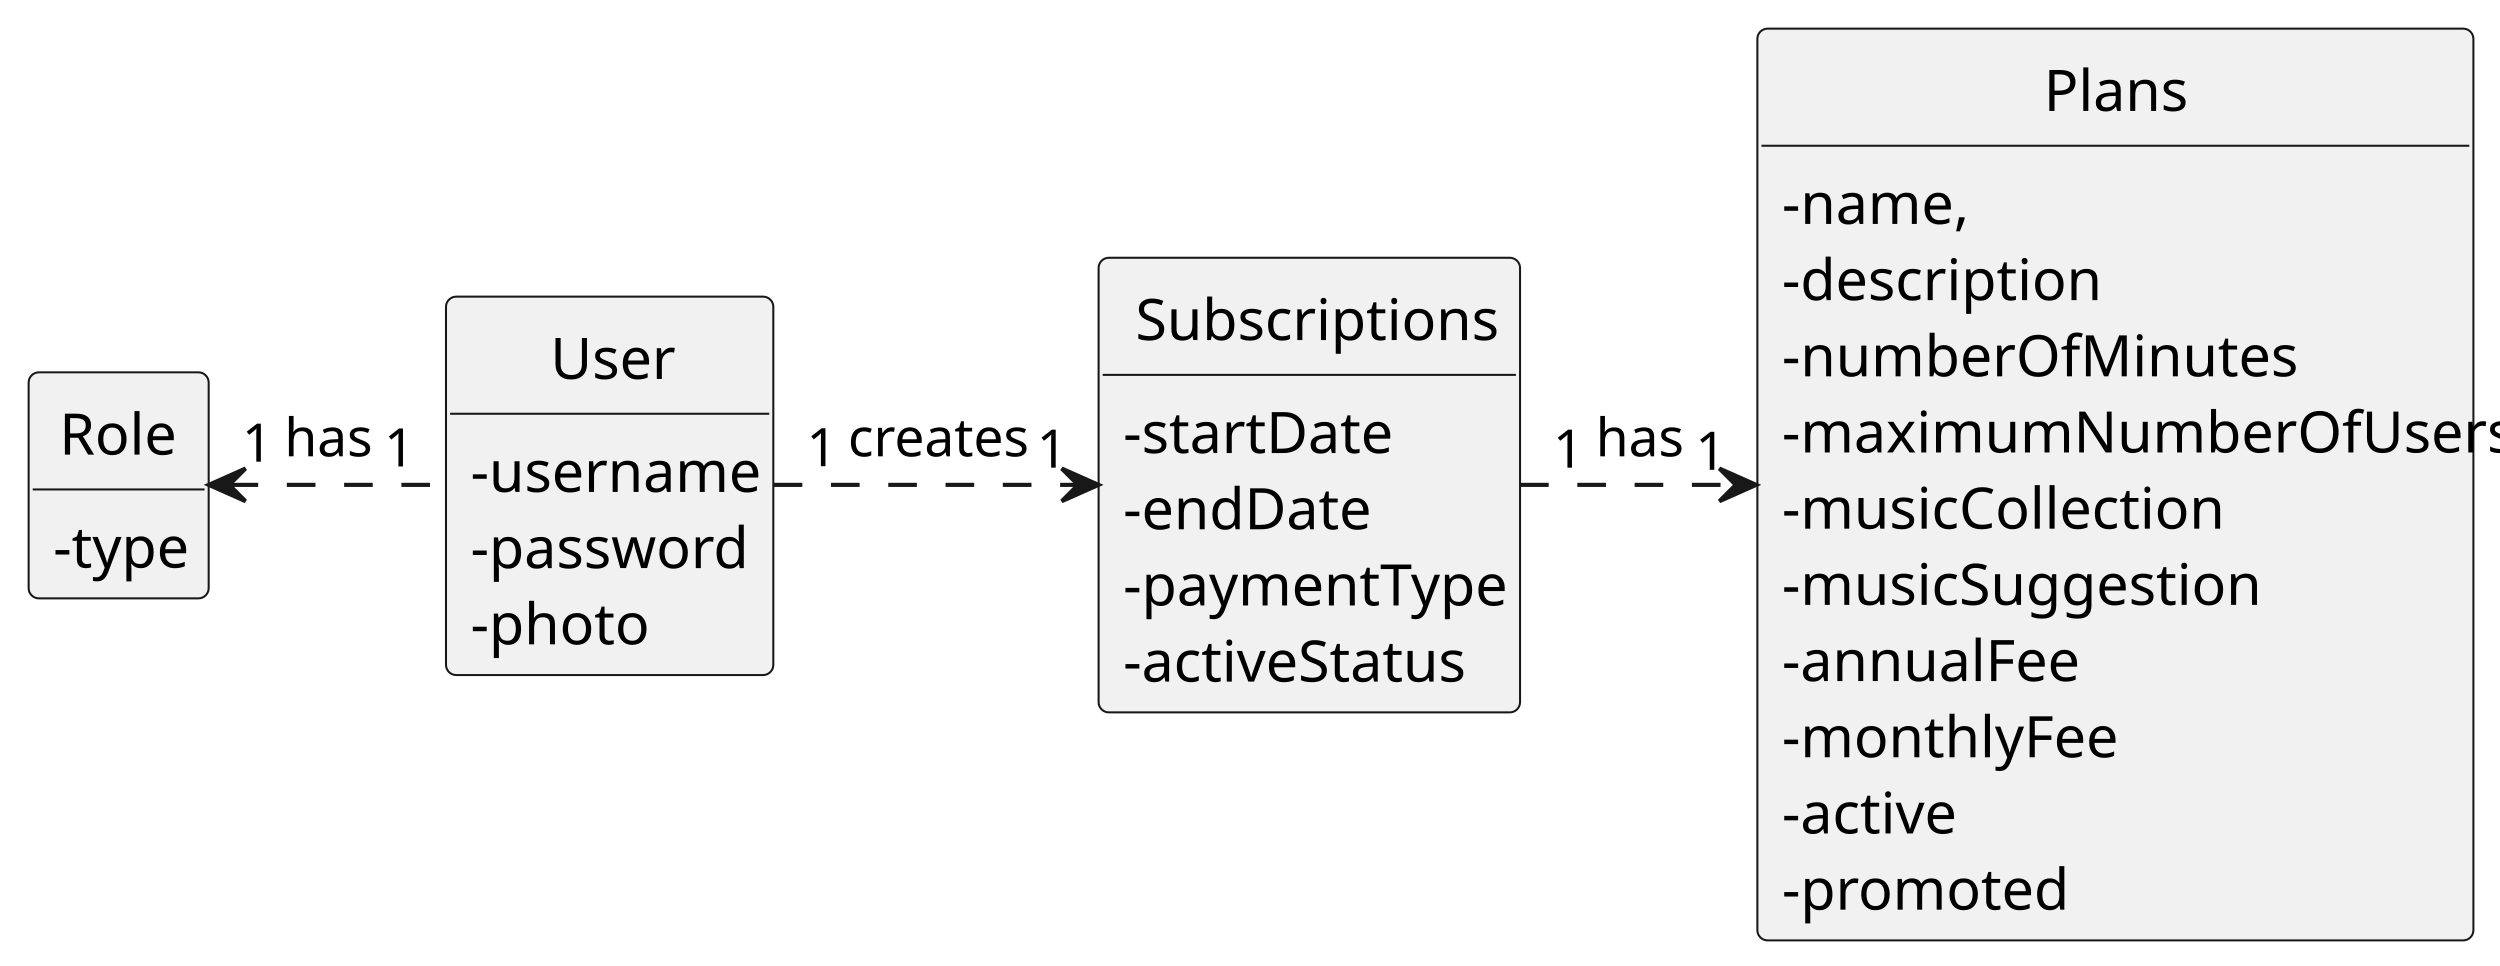
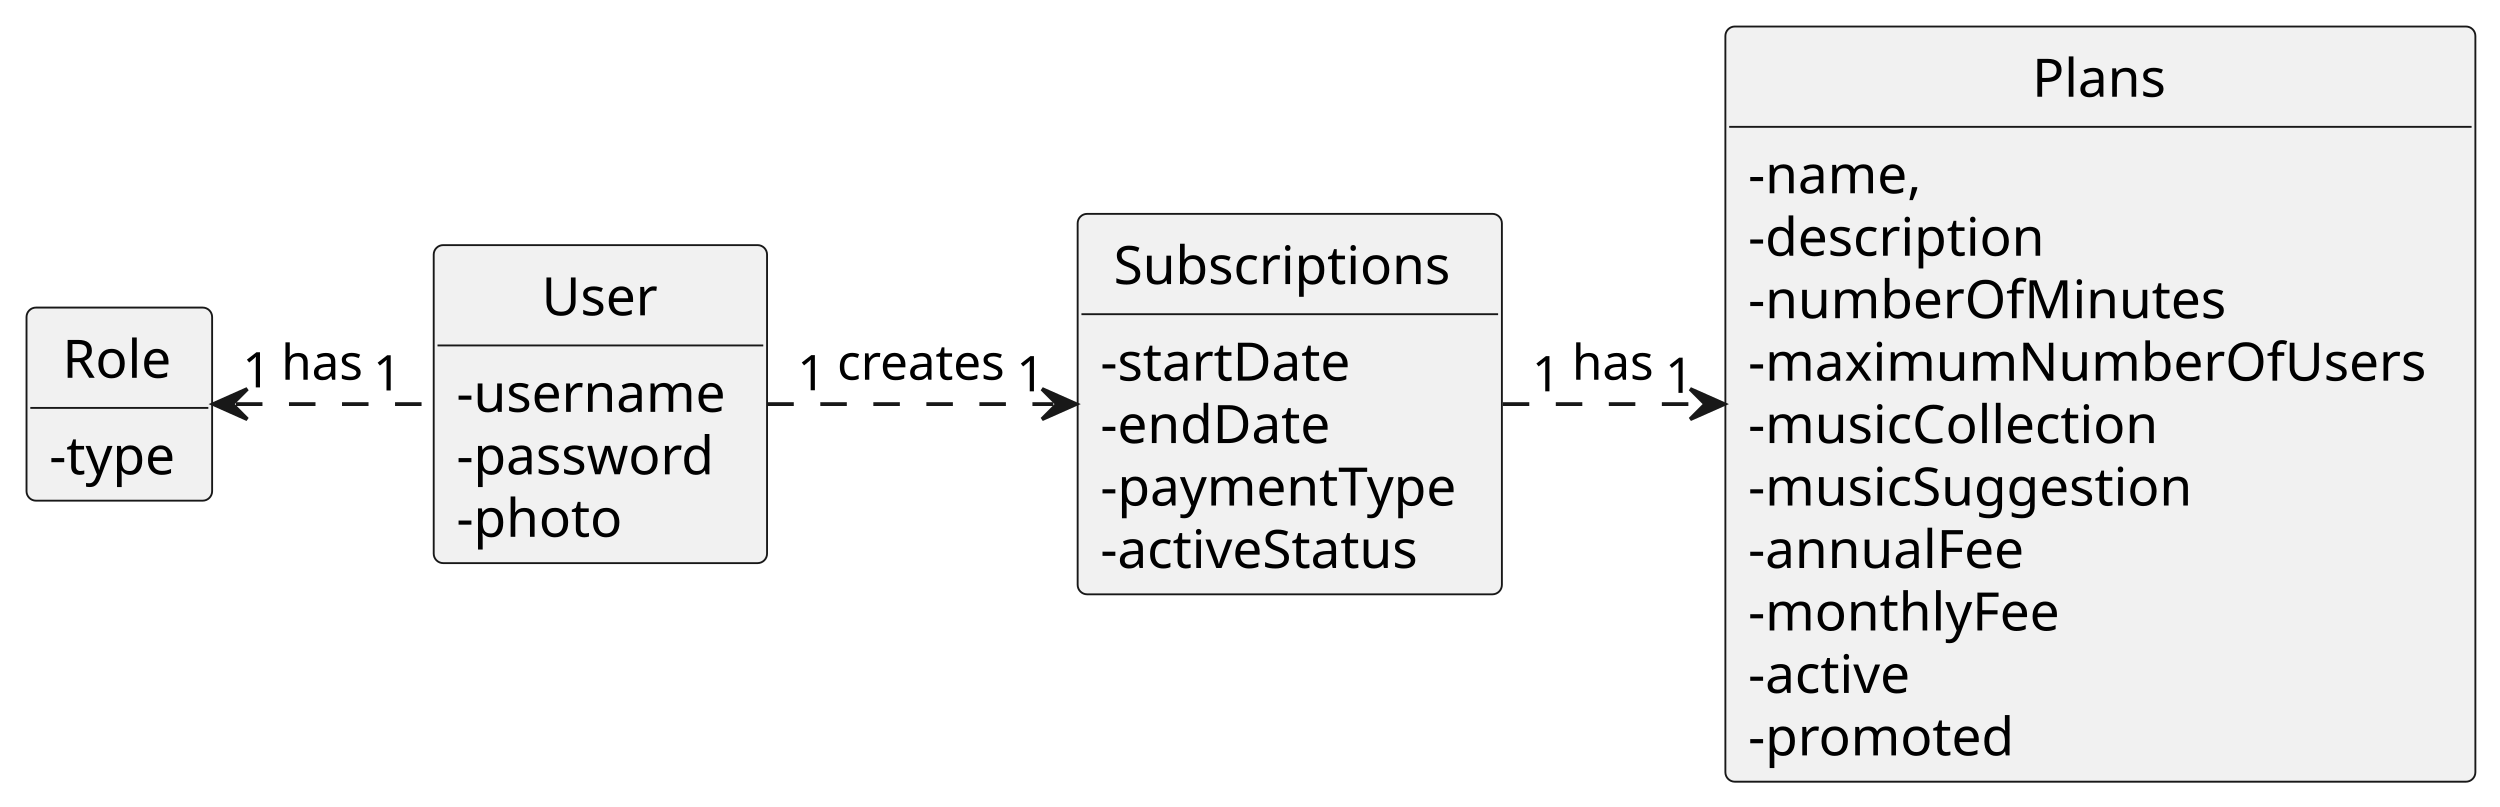
- <svg xmlns="http://www.w3.org/2000/svg" contentStyleType="text/css" height="236px" preserveAspectRatio="none" style="width:611px;height:236px;background:#FFFFFF;" version="1.1" viewBox="0 0 611 236" width="611px" zoomAndPan="magnify">
+ <svg xmlns="http://www.w3.org/2000/svg" contentStyleType="text/css" height="213px" preserveAspectRatio="none" style="width:660px;height:213px;background:#FFFFFF;" version="1.1" viewBox="0 0 660 213" width="660px" zoomAndPan="magnify">
  <defs />
  <g>
    <g id="elem_User">
-       <rect codeLine="6" fill="#F1F1F1" height="92.484" id="User" rx="2.5" ry="2.5" style="stroke:#181818;stroke-width:0.5;" width="80" x="109" y="72.5" />
-       <text fill="#000000" font-family="sans-serif" font-size="14" lengthAdjust="spacing" textLength="29" x="134.5" y="92.607">User</text>
-       <line style="stroke:#181818;stroke-width:0.5;" x1="110" x2="188" y1="101.121" y2="101.121" />
-       <text fill="#000000" font-family="sans-serif" font-size="14" lengthAdjust="spacing" textLength="68" x="115" y="120.228">-username</text>
-       <text fill="#000000" font-family="sans-serif" font-size="14" lengthAdjust="spacing" textLength="65" x="115" y="138.85">-password</text>
-       <text fill="#000000" font-family="sans-serif" font-size="14" lengthAdjust="spacing" textLength="41" x="115" y="157.471">-photo</text>
+       <rect codeLine="6" fill="#F1F1F1" height="83.953" id="User" rx="2.5" ry="2.5" style="stroke:#181818;stroke-width:0.5;" width="88" x="114.5" y="64.71" />
+       <text fill="#000000" font-family="sans-serif" font-size="14" lengthAdjust="spacing" textLength="31" x="143" y="83.245">User</text>
+       <line style="stroke:#181818;stroke-width:0.5;" x1="115.5" x2="201.5" y1="91.198" y2="91.198" />
+       <text fill="#000000" font-family="sans-serif" font-size="14" lengthAdjust="spacing" textLength="76" x="120.5" y="108.733">-username</text>
+       <text fill="#000000" font-family="sans-serif" font-size="14" lengthAdjust="spacing" textLength="74" x="120.5" y="125.222">-password</text>
+       <text fill="#000000" font-family="sans-serif" font-size="14" lengthAdjust="spacing" textLength="49" x="120.5" y="141.71">-photo</text>
    </g>
    <g id="elem_Subscriptions">
-       <rect codeLine="12" fill="#F1F1F1" height="111.106" id="Subscriptions" rx="2.5" ry="2.5" style="stroke:#181818;stroke-width:0.5;" width="103" x="268.5" y="63" />
-       <text fill="#000000" font-family="sans-serif" font-size="14" lengthAdjust="spacing" textLength="85" x="277.5" y="83.107">Subscriptions</text>
-       <line style="stroke:#181818;stroke-width:0.5;" x1="269.5" x2="370.5" y1="91.621" y2="91.621" />
-       <text fill="#000000" font-family="sans-serif" font-size="14" lengthAdjust="spacing" textLength="63" x="274.5" y="110.728">-startDate</text>
-       <text fill="#000000" font-family="sans-serif" font-size="14" lengthAdjust="spacing" textLength="59" x="274.5" y="129.35">-endDate</text>
-       <text fill="#000000" font-family="sans-serif" font-size="14" lengthAdjust="spacing" textLength="91" x="274.5" y="147.971">-paymentType</text>
-       <text fill="#000000" font-family="sans-serif" font-size="14" lengthAdjust="spacing" textLength="82" x="274.5" y="166.592">-activeStatus</text>
+       <rect codeLine="12" fill="#F1F1F1" height="100.441" id="Subscriptions" rx="2.5" ry="2.5" style="stroke:#181818;stroke-width:0.5;" width="112" x="284.5" y="56.46" />
+       <text fill="#000000" font-family="sans-serif" font-size="14" lengthAdjust="spacing" textLength="93" x="294" y="74.995">Subscriptions</text>
+       <line style="stroke:#181818;stroke-width:0.5;" x1="285.5" x2="395.5" y1="82.948" y2="82.948" />
+       <text fill="#000000" font-family="sans-serif" font-size="14" lengthAdjust="spacing" textLength="70" x="290.5" y="100.483">-startDate</text>
+       <text fill="#000000" font-family="sans-serif" font-size="14" lengthAdjust="spacing" textLength="65" x="290.5" y="116.972">-endDate</text>
+       <text fill="#000000" font-family="sans-serif" font-size="14" lengthAdjust="spacing" textLength="100" x="290.5" y="133.46">-paymentType</text>
+       <text fill="#000000" font-family="sans-serif" font-size="14" lengthAdjust="spacing" textLength="89" x="290.5" y="149.948">-activeStatus</text>
    </g>
    <g id="elem_Plans">
-       <rect codeLine="19" fill="#F1F1F1" height="222.832" id="Plans" rx="2.5" ry="2.5" style="stroke:#181818;stroke-width:0.5;" width="175" x="429.5" y="7" />
-       <text fill="#000000" font-family="sans-serif" font-size="14" lengthAdjust="spacing" textLength="35" x="499.5" y="27.107">Plans</text>
-       <line style="stroke:#181818;stroke-width:0.5;" x1="430.5" x2="603.5" y1="35.621" y2="35.621" />
-       <text fill="#000000" font-family="sans-serif" font-size="14" lengthAdjust="spacing" textLength="44" x="435.5" y="54.728">-name,</text>
-       <text fill="#000000" font-family="sans-serif" font-size="14" lengthAdjust="spacing" textLength="74" x="435.5" y="73.35">-description</text>
-       <text fill="#000000" font-family="sans-serif" font-size="14" lengthAdjust="spacing" textLength="117" x="435.5" y="91.971">-numberOfMinutes</text>
-       <text fill="#000000" font-family="sans-serif" font-size="14" lengthAdjust="spacing" textLength="163" x="435.5" y="110.592">-maximumNumberOfUsers</text>
-       <text fill="#000000" font-family="sans-serif" font-size="14" lengthAdjust="spacing" textLength="103" x="435.5" y="129.213">-musicCollection</text>
-       <text fill="#000000" font-family="sans-serif" font-size="14" lengthAdjust="spacing" textLength="112" x="435.5" y="147.834">-musicSuggestion</text>
-       <text fill="#000000" font-family="sans-serif" font-size="14" lengthAdjust="spacing" textLength="73" x="435.5" y="166.455">-annualFee</text>
-       <text fill="#000000" font-family="sans-serif" font-size="14" lengthAdjust="spacing" textLength="79" x="435.5" y="185.076">-monthlyFee</text>
-       <text fill="#000000" font-family="sans-serif" font-size="14" lengthAdjust="spacing" textLength="42" x="435.5" y="203.697">-active</text>
-       <text fill="#000000" font-family="sans-serif" font-size="14" lengthAdjust="spacing" textLength="65" x="435.5" y="222.318">-promoted</text>
+       <rect codeLine="19" fill="#F1F1F1" height="199.371" id="Plans" rx="2.5" ry="2.5" style="stroke:#181818;stroke-width:0.5;" width="198" x="455.5" y="7" />
+       <text fill="#000000" font-family="sans-serif" font-size="14" lengthAdjust="spacing" textLength="36" x="536.5" y="25.535">Plans</text>
+       <line style="stroke:#181818;stroke-width:0.5;" x1="456.5" x2="652.5" y1="33.488" y2="33.488" />
+       <text fill="#000000" font-family="sans-serif" font-size="14" lengthAdjust="spacing" textLength="50" x="461.5" y="51.023">-name,</text>
+       <text fill="#000000" font-family="sans-serif" font-size="14" lengthAdjust="spacing" textLength="85" x="461.5" y="67.512">-description</text>
+       <text fill="#000000" font-family="sans-serif" font-size="14" lengthAdjust="spacing" textLength="132" x="461.5" y="84">-numberOfMinutes</text>
+       <text fill="#000000" font-family="sans-serif" font-size="14" lengthAdjust="spacing" textLength="186" x="461.5" y="100.488">-maximumNumberOfUsers</text>
+       <text fill="#000000" font-family="sans-serif" font-size="14" lengthAdjust="spacing" textLength="117" x="461.5" y="116.977">-musicCollection</text>
+       <text fill="#000000" font-family="sans-serif" font-size="14" lengthAdjust="spacing" textLength="125" x="461.5" y="133.465">-musicSuggestion</text>
+       <text fill="#000000" font-family="sans-serif" font-size="14" lengthAdjust="spacing" textLength="79" x="461.5" y="149.953">-annualFee</text>
+       <text fill="#000000" font-family="sans-serif" font-size="14" lengthAdjust="spacing" textLength="88" x="461.5" y="166.441">-monthlyFee</text>
+       <text fill="#000000" font-family="sans-serif" font-size="14" lengthAdjust="spacing" textLength="47" x="461.5" y="182.93">-active</text>
+       <text fill="#000000" font-family="sans-serif" font-size="14" lengthAdjust="spacing" textLength="76" x="461.5" y="199.418">-promoted</text>
    </g>
    <g id="elem_Role">
-       <rect codeLine="32" fill="#F1F1F1" height="55.242" id="Role" rx="2.5" ry="2.5" style="stroke:#181818;stroke-width:0.5;" width="44" x="7" y="91" />
-       <text fill="#000000" font-family="sans-serif" font-size="14" lengthAdjust="spacing" textLength="29" x="14.5" y="111.107">Role</text>
-       <line style="stroke:#181818;stroke-width:0.5;" x1="8" x2="50" y1="119.621" y2="119.621" />
-       <text fill="#000000" font-family="sans-serif" font-size="14" lengthAdjust="spacing" textLength="32" x="13" y="138.728">-type</text>
+       <rect codeLine="32" fill="#F1F1F1" height="50.977" id="Role" rx="2.5" ry="2.5" style="stroke:#181818;stroke-width:0.5;" width="49" x="7" y="81.2" />
+       <text fill="#000000" font-family="sans-serif" font-size="14" lengthAdjust="spacing" textLength="30" x="16.5" y="99.735">Role</text>
+       <line style="stroke:#181818;stroke-width:0.5;" x1="8" x2="55" y1="107.688" y2="107.688" />
+       <text fill="#000000" font-family="sans-serif" font-size="14" lengthAdjust="spacing" textLength="37" x="13" y="125.223">-type</text>
    </g>
    <g id="link_Role_User">
-       <path codeLine="37" d="M56.1,118.5 C71.61,118.5 91.38,118.5 108.68,118.5 " fill="none" id="Role-backto-User" style="stroke:#181818;stroke-width:1.0;stroke-dasharray:7.0,7.0;" />
-       <polygon fill="#181818" points="51.01,118.5,60.01,122.5,56.01,118.5,60.01,114.5,51.01,118.5" style="stroke:#181818;stroke-width:1.0;" />
-       <text fill="#000000" font-family="sans-serif" font-size="13" lengthAdjust="spacing" textLength="21" x="69.5" y="111.528">has</text>
-       <text fill="#000000" font-family="sans-serif" font-size="13" lengthAdjust="spacing" textLength="7" x="59.141" y="112.827">1</text>
-       <text fill="#000000" font-family="sans-serif" font-size="13" lengthAdjust="spacing" textLength="7" x="93.875" y="113.997">1</text>
+       <path codeLine="37" d="M62.29,106.68 C78.75,106.68 94.82,106.68 114.23,106.68 " fill="none" id="Role-backto-User" style="stroke:#181818;stroke-width:1.0;stroke-dasharray:7.0,7.0;" />
+       <polygon fill="#181818" points="56.29,106.68,65.29,110.68,61.29,106.68,65.29,102.68,56.29,106.68" style="stroke:#181818;stroke-width:1.0;" />
+       <text fill="#000000" font-family="sans-serif" font-size="13" lengthAdjust="spacing" textLength="22" x="74.25" y="100.248">has</text>
+       <text fill="#000000" font-family="sans-serif" font-size="13" lengthAdjust="spacing" textLength="8" x="64.027" y="102.272">1</text>
+       <text fill="#000000" font-family="sans-serif" font-size="13" lengthAdjust="spacing" textLength="8" x="98.537" y="103.077">1</text>
    </g>
    <g id="link_User_Subscriptions">
-       <path codeLine="38" d="M189.09,118.5 C211.21,118.5 239.04,118.5 263.35,118.5 " fill="none" id="User-to-Subscriptions" style="stroke:#181818;stroke-width:1.0;stroke-dasharray:7.0,7.0;" />
-       <polygon fill="#181818" points="268.48,118.5,259.48,114.5,263.48,118.5,259.48,122.5,268.48,118.5" style="stroke:#181818;stroke-width:1.0;" />
-       <text fill="#000000" font-family="sans-serif" font-size="13" lengthAdjust="spacing" textLength="43" x="207.25" y="111.528">creates</text>
-       <text fill="#000000" font-family="sans-serif" font-size="13" lengthAdjust="spacing" textLength="7" x="197.127" y="113.943">1</text>
-       <text fill="#000000" font-family="sans-serif" font-size="13" lengthAdjust="spacing" textLength="7" x="253.399" y="114.293">1</text>
+       <path codeLine="38" d="M202.56,106.68 C227.07,106.68 251.84,106.68 278.09,106.68 " fill="none" id="User-to-Subscriptions" style="stroke:#181818;stroke-width:1.0;stroke-dasharray:7.0,7.0;" />
+       <polygon fill="#181818" points="284.09,106.68,275.09,102.68,279.09,106.68,275.09,110.68,284.09,106.68" style="stroke:#181818;stroke-width:1.0;" />
+       <text fill="#000000" font-family="sans-serif" font-size="13" lengthAdjust="spacing" textLength="45" x="221" y="100.248">creates</text>
+       <text fill="#000000" font-family="sans-serif" font-size="13" lengthAdjust="spacing" textLength="8" x="210.52" y="103.031">1</text>
+       <text fill="#000000" font-family="sans-serif" font-size="13" lengthAdjust="spacing" textLength="8" x="268.35" y="103.307">1</text>
    </g>
    <g id="link_Subscriptions_Plans">
-       <path codeLine="39" d="M371.5,118.5 C387.65,118.5 406.01,118.5 424.11,118.5 " fill="none" id="Subscriptions-to-Plans" style="stroke:#181818;stroke-width:1.0;stroke-dasharray:7.0,7.0;" />
-       <polygon fill="#181818" points="429.21,118.5,420.21,114.5,424.21,118.5,420.21,122.5,429.21,118.5" style="stroke:#181818;stroke-width:1.0;" />
-       <text fill="#000000" font-family="sans-serif" font-size="13" lengthAdjust="spacing" textLength="21" x="390" y="111.528">has</text>
-       <text fill="#000000" font-family="sans-serif" font-size="13" lengthAdjust="spacing" textLength="7" x="379.578" y="114.293">1</text>
-       <text fill="#000000" font-family="sans-serif" font-size="13" lengthAdjust="spacing" textLength="7" x="414.365" y="114.818">1</text>
+       <path codeLine="39" d="M396.73,106.68 C414.68,106.68 429.12,106.68 449.2,106.68 " fill="none" id="Subscriptions-to-Plans" style="stroke:#181818;stroke-width:1.0;stroke-dasharray:7.0,7.0;" />
+       <polygon fill="#181818" points="455.2,106.68,446.2,102.68,450.2,106.68,446.2,110.68,455.2,106.68" style="stroke:#181818;stroke-width:1.0;" />
+       <text fill="#000000" font-family="sans-serif" font-size="13" lengthAdjust="spacing" textLength="22" x="415" y="100.248">has</text>
+       <text fill="#000000" font-family="sans-serif" font-size="13" lengthAdjust="spacing" textLength="8" x="404.447" y="103.307">1</text>
+       <text fill="#000000" font-family="sans-serif" font-size="13" lengthAdjust="spacing" textLength="8" x="439.614" y="103.709">1</text>
    </g>
  </g>
</svg>
